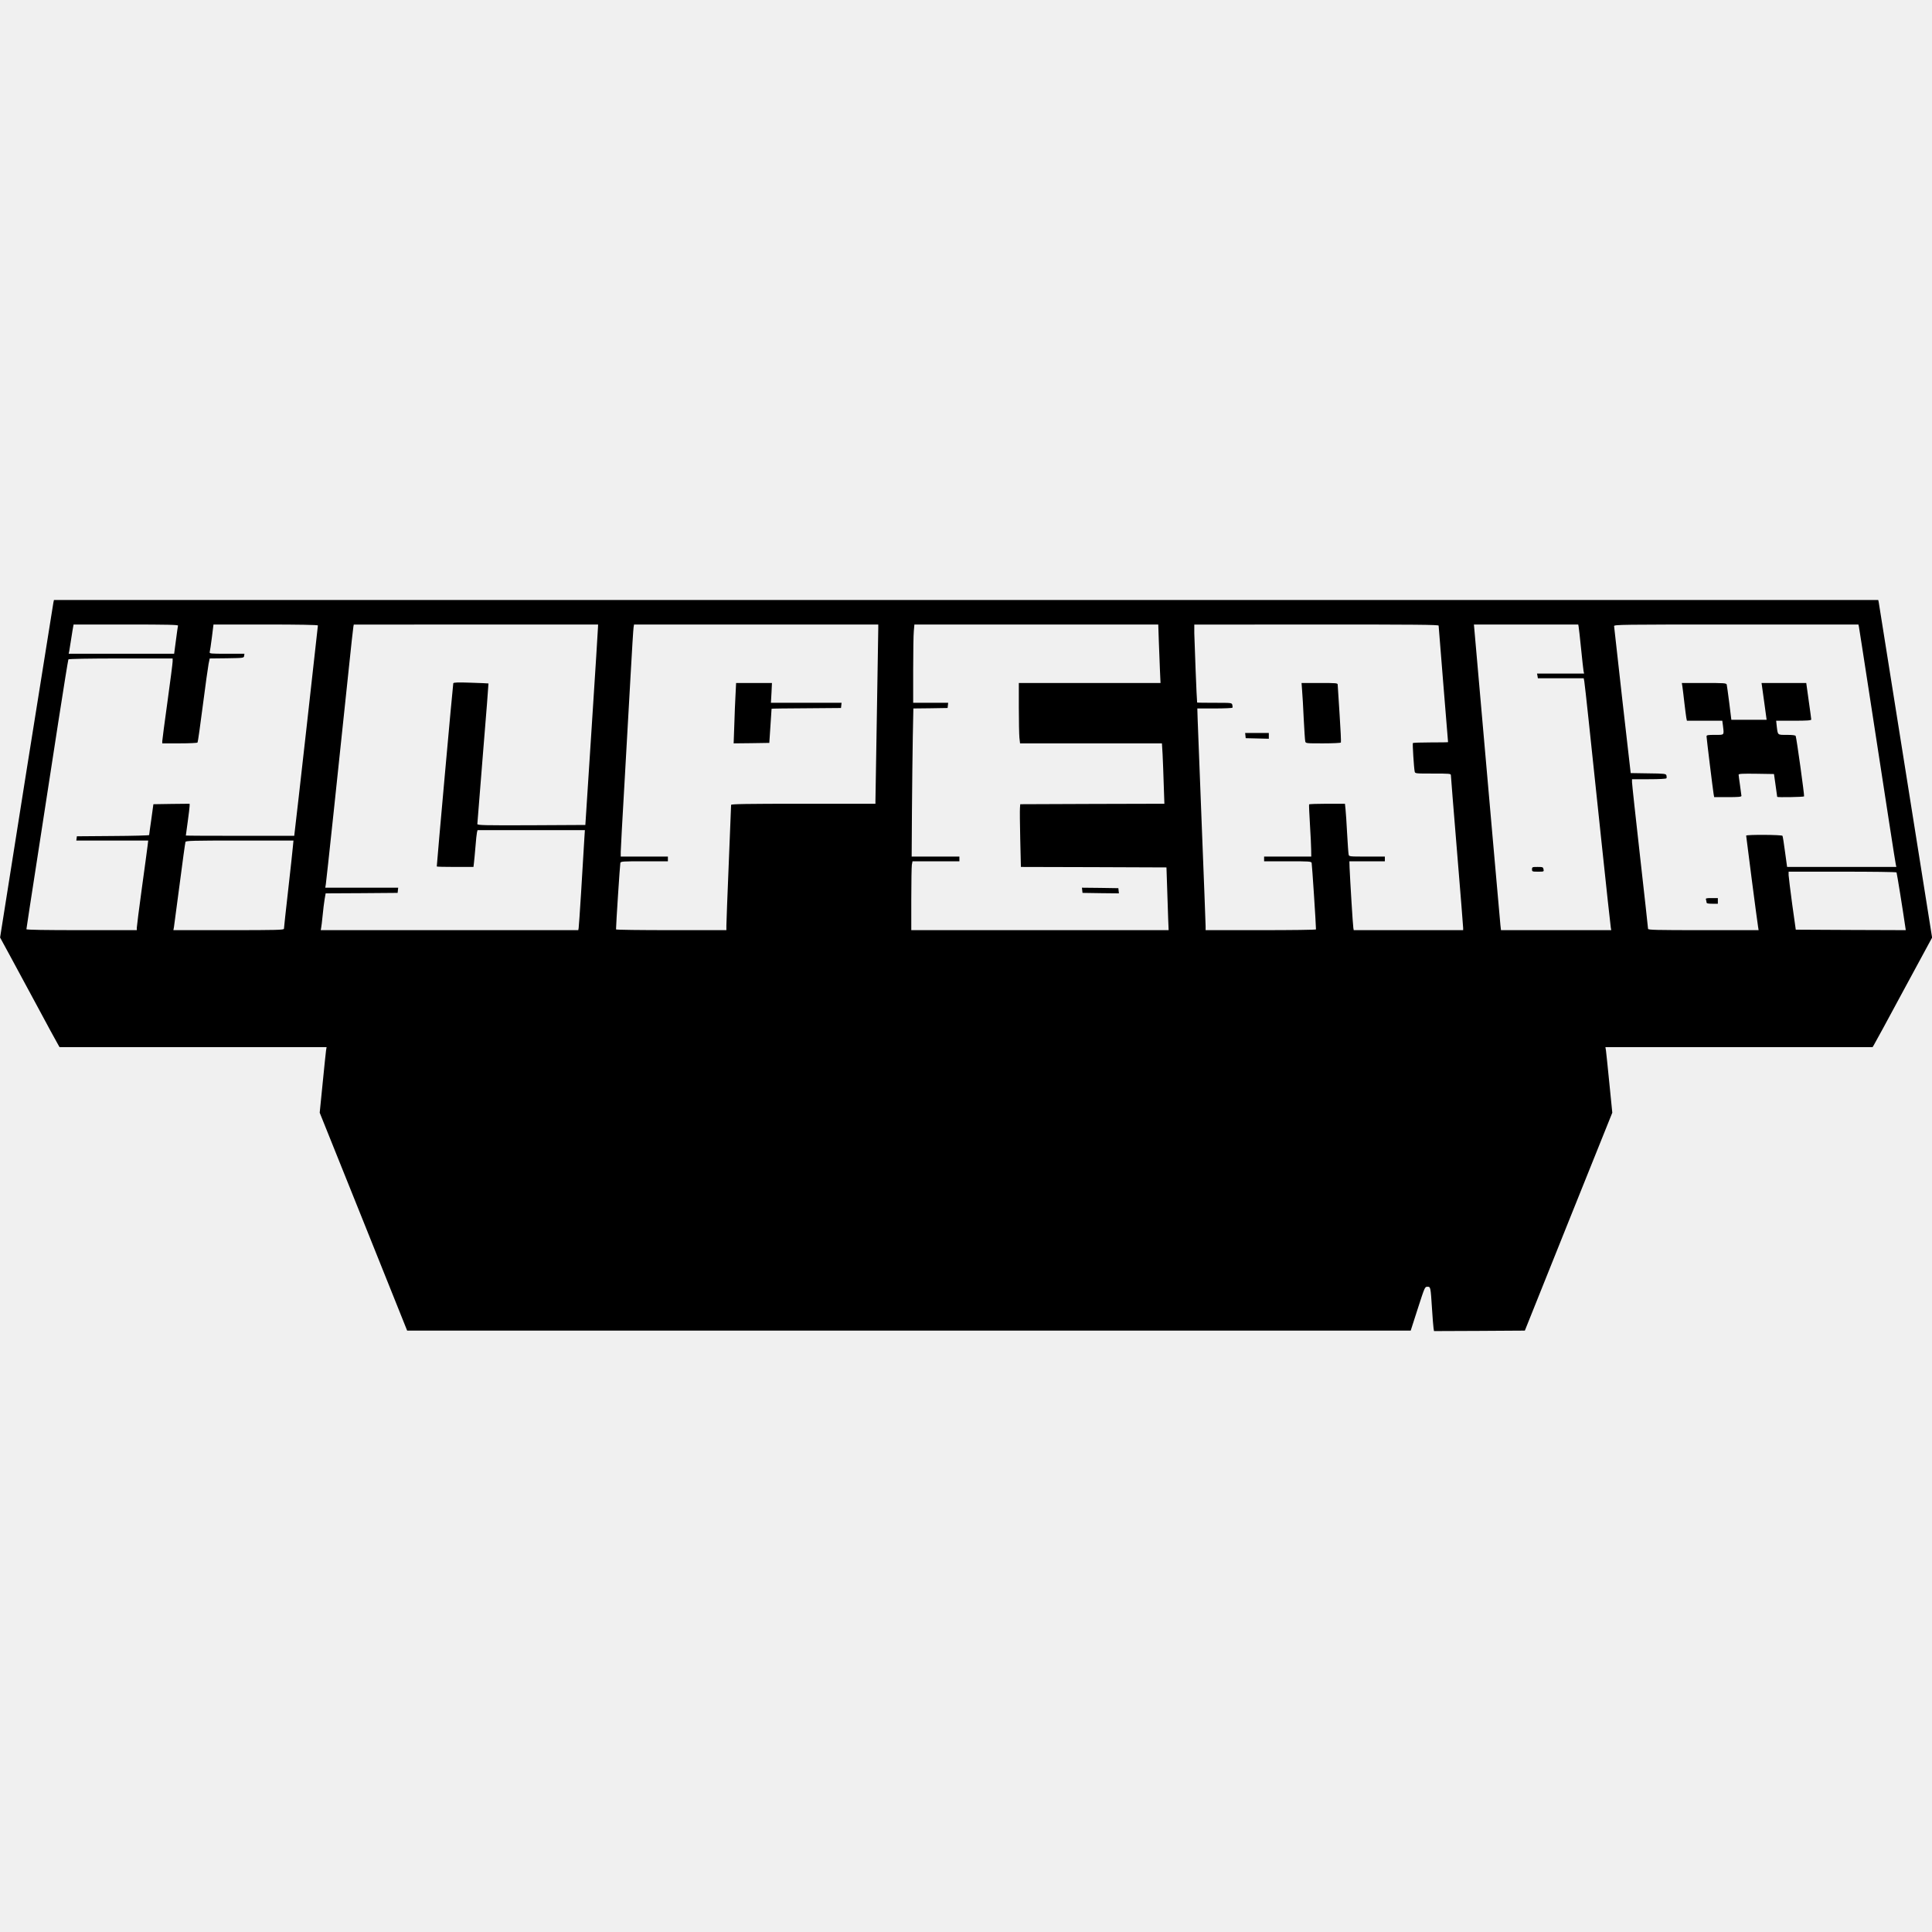
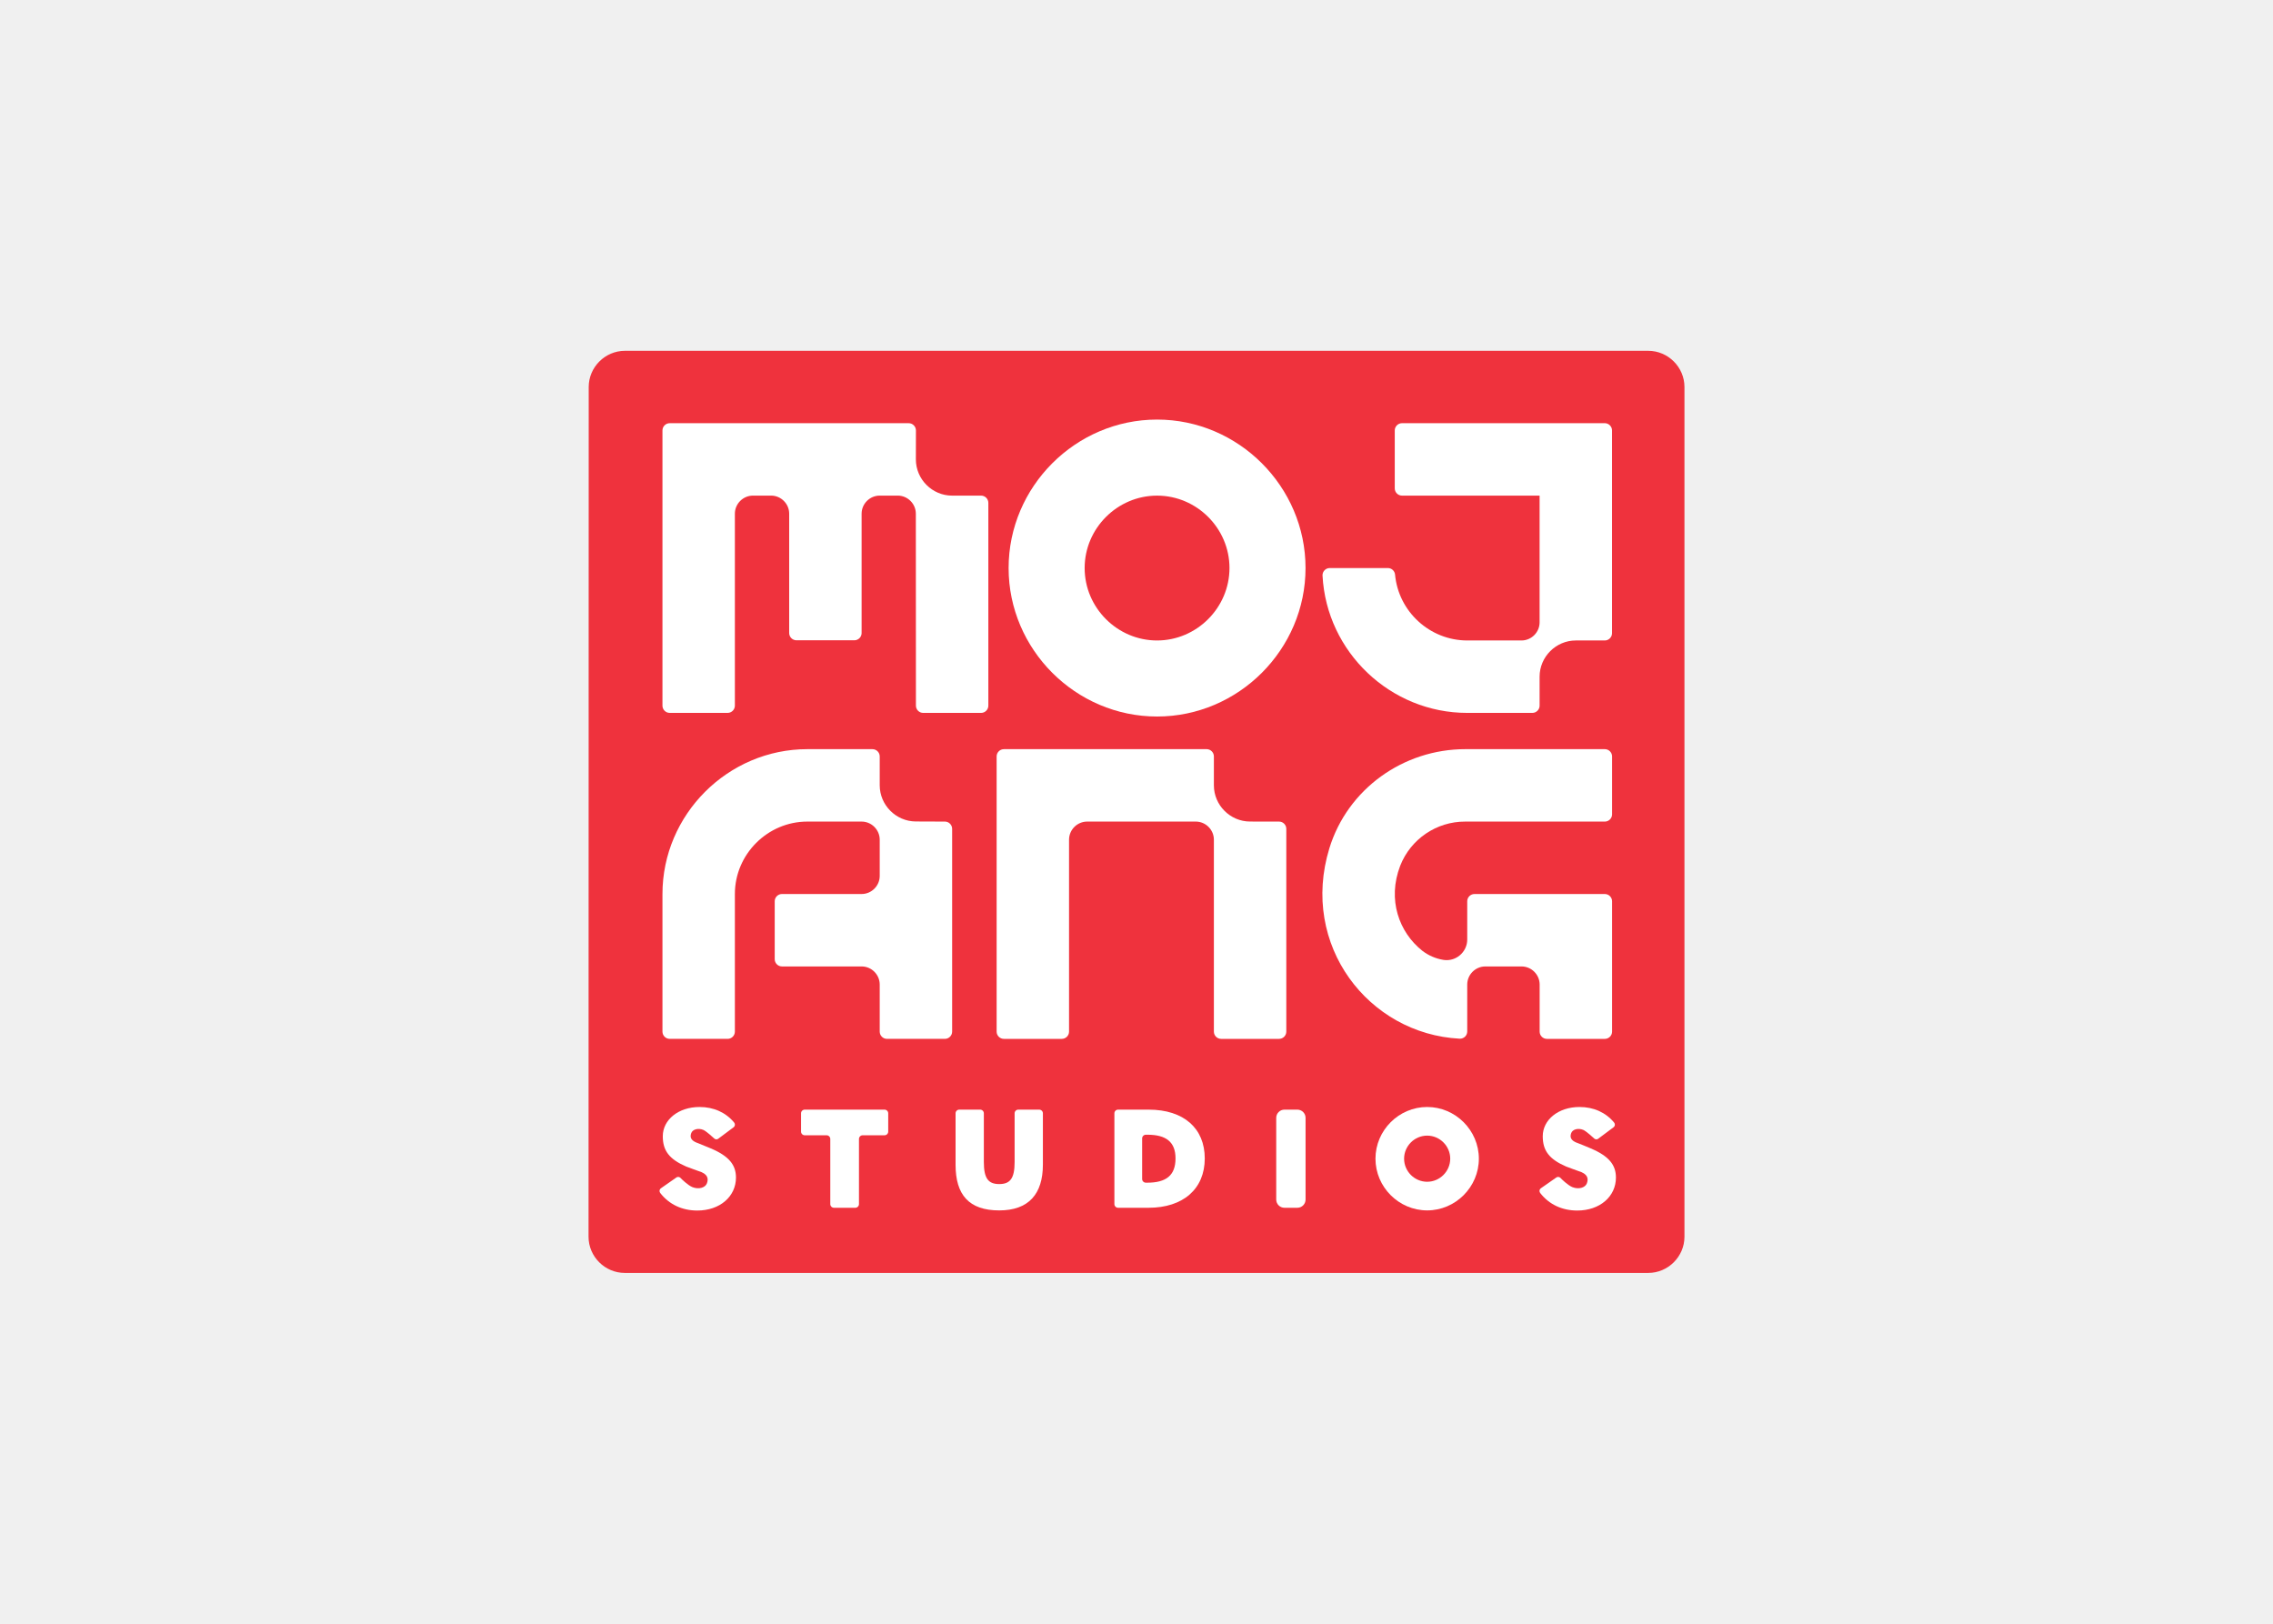
- <svg xmlns="http://www.w3.org/2000/svg" version="1.0" width="2048pt" height="2048pt" viewBox="0 0 2048 2048" preserveAspectRatio="xMidYMid meet">
-   <g transform="translate(0,2048) scale(0.1,-0.1)" fill="#000000" stroke="none">
-     <path d="M566 14093 c-3 -16 -132 -821 -286 -1789 l-279 -1762 113 -208 c62 -115 193 -357 291 -539 97 -181 188 -349 202 -372 l24 -43 1415 0 1416 0 -6 -37 c-3 -21 -19 -177 -36 -348 l-31 -310 464 -1155 463 -1155 5319 0 5319 0 75 233 c74 229 75 232 102 232 34 0 34 0 49 -235 6 -93 13 -185 16 -203 l5 -32 481 2 482 3 463 1155 464 1155 -31 310 c-17 171 -33 327 -36 348 l-6 37 1416 0 1416 0 14 23 c8 12 150 273 315 580 l302 558 -281 1767 c-154 972 -283 1777 -285 1790 l-5 22 -9669 0 -9669 0 -6 -27z m1321 -245 c-2 -7 -12 -77 -22 -155 l-19 -143 -559 0 -559 0 6 28 c3 15 12 74 21 132 9 58 18 115 21 128 l4 22 556 0 c441 0 555 -3 551 -12z m1483 2 c0 -11 -237 -2126 -246 -2187 l-5 -43 -575 0 c-316 0 -574 1 -574 3 0 2 9 68 20 147 11 79 20 154 20 167 l0 23 -192 -2 -192 -3 -22 -160 c-13 -88 -23 -163 -23 -167 -1 -4 -173 -9 -383 -10 l-383 -3 -3 -22 -3 -23 381 0 381 0 -6 -52 c-3 -29 -31 -232 -61 -451 -30 -219 -54 -409 -54 -422 l0 -25 -585 0 c-386 0 -585 3 -585 10 0 6 54 358 120 783 66 424 164 1064 219 1420 55 356 103 652 106 657 4 6 215 10 556 10 l549 0 0 -32 c0 -18 -25 -211 -55 -428 -30 -217 -55 -405 -55 -417 l0 -23 184 0 c102 0 187 4 190 9 4 5 29 182 56 393 27 211 55 409 61 440 l12 58 181 2 c179 3 181 3 184 26 l3 22 -186 0 c-173 0 -186 1 -182 18 3 9 13 79 23 155 l17 137 553 0 c349 0 554 -4 554 -10z m2969 -18 c0 -15 -30 -493 -67 -1062 l-67 -1035 -572 -3 c-499 -2 -573 0 -573 13 0 8 27 346 60 751 34 405 59 738 58 739 -2 1 -85 5 -186 8 -139 5 -184 3 -187 -6 -4 -9 -175 -1915 -175 -1942 0 -3 87 -5 194 -5 l195 0 5 43 c3 23 10 100 16 170 5 71 13 140 16 153 l6 24 569 0 569 0 -5 -77 c-16 -291 -57 -942 -61 -960 l-4 -23 -1365 0 -1365 0 4 23 c3 12 10 72 16 132 6 61 15 138 21 172 l11 63 382 2 381 3 3 28 3 27 -386 0 -387 0 6 38 c6 34 136 1259 242 2272 25 239 47 445 50 457 l4 22 1295 1 1295 0 -1 -28z m2971 -14 c0 -24 -7 -439 -15 -923 -8 -484 -15 -892 -15 -907 l0 -28 -765 0 c-605 0 -765 -3 -765 -12 0 -7 -11 -287 -25 -623 -14 -335 -25 -631 -25 -657 l0 -48 -585 0 c-322 0 -585 3 -585 8 0 53 42 692 46 705 5 16 26 17 255 17 l249 0 0 25 0 25 -250 0 -250 0 0 49 c0 26 18 356 40 732 21 376 51 893 65 1149 14 256 28 480 31 498 l5 32 1294 0 1295 0 0 -42z m2974 -135 c3 -98 9 -238 12 -310 l6 -133 -751 0 -751 0 0 -259 c0 -142 3 -286 6 -320 l7 -61 752 0 752 0 7 -117 c3 -65 9 -209 12 -320 l7 -203 -764 -2 -764 -3 -3 -40 c-2 -22 -1 -172 3 -332 l7 -293 772 -2 771 -3 7 -210 c3 -115 8 -265 11 -332 l5 -123 -1364 0 -1364 0 0 328 c0 180 3 344 6 365 l7 37 248 0 249 0 0 25 0 25 -253 0 -253 0 3 483 c2 265 6 618 9 784 l6 303 182 2 181 3 3 28 3 27 -185 0 -186 0 0 348 c0 191 3 377 7 415 l6 67 1292 0 1293 0 6 -177z m2966 165 c0 -7 23 -287 50 -622 28 -336 50 -611 50 -613 0 -2 -83 -3 -184 -3 -102 0 -187 -3 -189 -7 -5 -8 11 -262 19 -300 4 -23 5 -23 194 -23 174 0 190 -1 190 -17 0 -10 29 -373 65 -808 36 -434 65 -800 65 -812 l0 -23 -580 0 -580 0 -4 23 c-5 23 -35 518 -40 640 l-2 67 188 0 188 0 0 25 0 25 -190 0 c-189 0 -190 0 -194 23 -3 12 -10 112 -16 222 -6 110 -13 226 -17 258 l-6 57 -188 0 c-103 0 -190 -3 -192 -7 -2 -5 2 -100 9 -213 7 -113 13 -235 13 -272 l1 -68 -250 0 -250 0 0 -25 0 -25 249 0 c229 0 250 -1 255 -17 4 -13 46 -652 46 -705 0 -5 -263 -8 -585 -8 l-585 0 0 40 c0 23 -18 494 -40 1048 -22 554 -42 1064 -44 1135 l-4 127 183 0 c101 0 186 4 189 8 3 5 2 18 -1 30 -5 22 -9 22 -189 22 -101 0 -184 1 -184 3 -4 16 -29 666 -30 734 l0 92 1295 1 c1042 0 1295 -2 1295 -12z m1484 -10 c3 -13 14 -117 26 -233 12 -115 23 -222 26 -237 l6 -28 -250 0 -249 0 5 -25 4 -25 243 0 243 0 6 -31 c3 -17 24 -202 46 -412 22 -210 83 -785 135 -1277 52 -492 97 -907 100 -922 l5 -28 -585 0 -584 0 -6 53 c-3 28 -39 435 -80 902 -135 1537 -195 2220 -198 2253 l-3 32 553 0 553 0 4 -22z m2971 0 c2 -13 48 -302 100 -643 206 -1340 285 -1851 291 -1877 l6 -28 -579 0 -579 0 -22 160 c-11 88 -24 165 -27 170 -7 12 -385 14 -385 2 0 -11 118 -920 126 -964 l6 -38 -586 0 c-502 0 -586 2 -586 14 0 8 -38 354 -85 770 -47 415 -85 768 -85 785 l0 31 179 0 c110 0 182 4 186 10 3 6 3 19 0 30 -6 18 -17 20 -193 22 l-186 3 -88 770 c-48 424 -87 778 -88 788 0 16 68 17 1295 17 l1295 0 5 -22z m-16600 -2330 c-3 -35 -25 -242 -50 -460 -25 -219 -45 -405 -45 -413 0 -13 -71 -15 -586 -15 l-586 0 6 33 c3 17 30 224 61 459 30 235 58 434 61 443 5 13 71 15 576 15 l569 0 -6 -62z m16999 -276 c4 -6 69 -411 91 -565 l7 -47 -583 2 -583 3 -38 270 c-20 149 -37 287 -38 308 l0 37 569 0 c314 0 572 -3 575 -8z" />
-     <path d="M7797 13118 c-4 -68 -10 -212 -13 -321 l-7 -197 189 2 189 3 12 180 c6 99 12 181 12 182 1 2 166 4 369 5 l367 3 3 28 3 27 -374 0 -375 0 6 105 5 105 -190 0 -190 0 -6 -122z" />
-     <path d="M11472 11043 l3 -28 193 -3 193 -2 -3 27 -3 28 -193 3 -193 2 3 -27z" />
-     <path d="M13803 13158 c4 -46 12 -180 17 -298 6 -118 13 -225 16 -237 4 -23 6 -23 189 -23 101 0 186 4 189 9 3 4 -3 141 -14 302 -11 162 -20 302 -20 312 0 16 -16 17 -191 17 l-192 0 6 -82z" />
-     <path d="M13202 12683 l3 -28 123 -3 122 -3 0 31 0 30 -126 0 -125 0 3 -27z" />
-     <path d="M16240 11265 c0 -24 2 -25 64 -25 62 0 63 0 58 25 -4 23 -8 25 -63 25 -56 0 -59 -1 -59 -25z" />
-     <path d="M17834 13203 c3 -21 13 -99 21 -173 9 -74 18 -147 21 -162 l6 -28 187 0 188 0 7 -52 c12 -105 18 -98 -84 -98 -76 0 -90 -2 -90 -16 0 -19 67 -563 75 -611 l6 -33 144 0 c110 0 145 3 145 13 0 6 -7 57 -15 112 -8 55 -15 106 -15 113 0 10 41 12 188 10 l187 -3 17 -120 c9 -66 17 -121 17 -122 2 -7 280 -2 285 5 5 8 -79 615 -89 640 -3 8 -31 12 -94 12 -101 0 -95 -5 -107 93 l-6 57 186 0 c142 0 186 3 186 13 0 6 -12 96 -27 200 l-26 187 -237 0 -237 0 4 -27 c2 -16 14 -103 27 -195 l23 -168 -187 0 -187 0 -22 178 c-12 97 -25 185 -27 195 -5 16 -25 17 -241 17 l-235 0 6 -37z" />
-     <path d="M18084 10944 c3 -9 6 -22 6 -30 0 -10 15 -14 60 -14 l60 0 0 30 0 30 -66 0 c-56 0 -65 -2 -60 -16z" />
+ <svg xmlns="http://www.w3.org/2000/svg" clip-rule="evenodd" fill-rule="evenodd" stroke-linejoin="round" stroke-miterlimit="2" viewBox="0 0 560 400">
+   <path d="m1209.71 287.26h-565.21c-10.97 0-19.997 9.025-19.999 19.995l-.092 469.25v.004c0 10.971 9.028 19.999 19.999 19.999h565.302c10.97 0 20-9.028 20-19.999v-469.25c0-10.971-9.03-19.999-20-19.999z" fill="#ef323d" fill-rule="nonzero" transform="matrix(.446061 0 0 .446061 -133.5246 -41.71338)" />
+   <g fill="#fff" transform="matrix(.446061 0 0 .446061 144.987 86.4221)">
+     <path d="m787.901 706.33h-44.101c-1.111 0-2.025.914-2.025 2.025v10.111c0 1.111.914 2.026 2.025 2.026h12.102c1.111 0 2.025.914 2.025 2.025v35.986c0 1.111.914 2.025 2.026 2.025h11.796c1.111 0 2.025-.914 2.025-2.025v-35.986c0-1.111.914-2.025 2.025-2.025h12.102c1.111 0 2.025-.915 2.025-2.026v-10.111c0-1.111-.914-2.025-2.025-2.025z" fill-rule="nonzero" transform="translate(-624.38 -287.26)" />
+     <path d="m933.76 706.33h-16.883c-1.111 0-2.025.914-2.025 2.025v50.148c0 1.111.914 2.026 2.025 2.026h16.806c19.137 0 31.079-10.411 31.079-27.252 0-16.535-11.482-26.946-31.003-26.946zm-.786 40.343h-.743c-1.12.009-2.049-.905-2.058-2.025v-22.436c.009-1.12.938-2.034 2.058-2.025h.899c10.269 0 15.482 3.981 15.482 13.09 0 9.416-5.213 13.397-15.637 13.397z" fill-rule="nonzero" transform="translate(-624.38 -287.26)" />
+     <path d="m396.059 423.61c0-2.506-2.034-4.54-4.54-4.54h-7.129c-2.506 0-4.54 2.034-4.54 4.54v45.118c0 2.506 2.034 4.54 4.54 4.54h7.129c2.506 0 4.54-2.034 4.54-4.54z" />
+     <g fill-rule="nonzero" transform="translate(-624.38 -287.26)">
+       <path d="m873.33 706.33h-11.566c-1.111 0-2.025.914-2.025 2.025v26.911c0 9.034-2.45 12.172-8.497 12.172-6.048 0-8.497-3.138-8.497-12.172v-26.911c0-1.111-.915-2.025-2.025-2.025h-11.567c-1.11 0-2.025.914-2.025 2.025v28.442c0 16.612 7.426 25.186 24.114 25.186 16.229 0 24.114-9.033 24.114-25.262v-28.365c0-1.111-.914-2.025-2.025-2.025 0 0-.001-.001-.001-.001z" />
+       <path d="m691.98 727.76c-1.674-.717-6.278-2.628-6.909-2.833-4.477-1.454-4.689-3.583-3.944-5.632.744-2.048 3.758-2.959 6.638-1.788 1.546.629 5.383 4.108 5.8 4.515.278.324.647.558 1.059.67.509.107 1.04-.01 1.457-.321l8.433-6.295c.46-.343.731-.885.731-1.458 0-.423-.147-.833-.416-1.159-4.591-5.547-11.244-8.588-19.126-8.588-11.636 0-20.286 7.043-20.286 16.153 0 7.956 3.557 12.661 12.88 16.712 2.411.851 5.515 2.118 6.757 2.484 5.432 1.598 5.64 4.31 4.745 6.775s-4.507 3.523-7.987 2.151c-2.429-.957-6.232-4.632-6.497-5-.256-.303-.603-.514-.99-.601l-.027-.006c-.489-.104-1 0-1.41.287l-8.487 5.922c-.486.34-.777.898-.777 1.492 0 .402.133.793.379 1.112 4.907 6.347 12.099 9.703 20.475 9.703 12.478 0 21.358-7.731 21.358-18.219 0-6.889-3.752-11.788-13.856-16.076z" />
+       <path d="m1087.6 704.87c-15.66 0-28.55 12.889-28.55 28.553s12.89 28.553 28.55 28.553 28.55-12.889 28.55-28.553-12.89-28.553-28.55-28.553zm0 41.296c-6.99 0-12.74-5.752-12.74-12.742s5.75-12.742 12.74-12.742 12.74 5.752 12.74 12.742c-.01 6.987-5.75 12.734-12.74 12.742z" />
+       <path d="m1178 727.76c-1.67-.717-6.28-2.628-6.91-2.833-4.48-1.454-4.69-3.583-3.94-5.632.74-2.048 3.75-2.959 6.64-1.788 1.54.629 5.38 4.108 5.8 4.515.27.324.64.558 1.05.67.51.107 1.04-.01 1.46-.321l8.43-6.295c.46-.343.74-.885.74-1.458 0-.423-.15-.833-.42-1.159-4.59-5.547-11.24-8.588-19.13-8.588-11.63 0-20.28 7.043-20.28 16.153 0 7.956 3.55 12.661 12.88 16.712 2.41.851 5.51 2.118 6.75 2.484 5.44 1.598 5.64 4.31 4.75 6.775-.9 2.465-4.51 3.523-7.99 2.151-2.43-.957-6.23-4.632-6.49-5-.26-.303-.61-.514-.99-.601l-.03-.006c-.49-.104-1 0-1.41.287l-8.49 5.922c-.49.34-.78.898-.78 1.492 0 .402.14.793.38 1.112 4.91 6.347 12.1 9.703 20.48 9.703 12.48 0 21.36-7.731 21.36-18.219 0-6.889-3.76-11.788-13.86-16.076z" />
+       <path d="m938.42 325.23c-44.982 0-81.997 37.015-81.997 81.997s37.015 81.997 81.997 81.997 82-37.015 82-81.997-37.018-81.997-82-81.997zm0 122c-21.943 0-39.999-18.056-39.999-39.999s18.056-39.999 39.999-39.999 39.999 18.056 39.999 39.999c-.025 21.933-18.066 39.974-39.999 39.999z" />
+       <path d="m1185.7 327.23h-112c-2.19 0-4 1.806-4 4v31.999c0 2.194 1.81 4 4 4h76v69.997c0 5.485-4.52 9.999-10 9.999v.001h-30c-20.59-.025-37.97-15.914-39.84-36.413-.2-2.029-1.93-3.594-3.96-3.585h-32.08c-.01 0-.03 0-.04 0-2.18 0-3.98 1.796-3.98 3.978 0 .068.01.136.01.205 2.21 42.25 37.58 75.813 79.89 75.814h36c2.19 0 4-1.806 4-4v-16c0-10.971 9.03-19.999 20-19.999h16c2.19 0 4-1.806 4-4v-112c0-2.194-1.81-4-4-4z" />
+       <path d="m841.227 367.227-16.027.003c-10.971 0-19.999-9.028-19.999-19.999 0-.013 0-.027 0-.04l.032-15.96c0-2.194-1.806-4-4-4h-132c-2.194 0-4 1.806-4 4v151.99c0 2.194 1.806 4 4 4h31.999c2.194 0 4-1.806 4-4v-106c0-5.486 4.514-10 9.999-10h10c5.486 0 10 4.514 10 10v65.901c0 2.194 1.805 4 3.999 4h32c2.194 0 3.999-1.806 3.999-4v-65.901c0-5.486 4.514-10 10-10h9.955c5.484 0 9.997 4.512 9.999 9.996l.045 106.01c0 2.194 1.806 4 4 4h31.999c2.194 0 4-1.806 4-4v-112c0-2.194-1.806-4-4-4z" />
+       <path d="m853.8 507.25h112c2.194 0 4 1.806 4 4v15.978c0 10.961 9.012 19.985 19.973 19.999l16.027.021c2.19 0 4 1.806 4 4v112c0 2.194-1.81 4-4 4h-32c-2.194 0-4-1.806-4-4v-106c0-5.483-4.51-9.996-9.994-9.999h-60.01c-5.483.003-9.993 4.516-9.993 9.999v106c0 2.194-1.806 4-4 4h-31.999c-2.194 0-4-1.806-4-4v-151.99c0-2.194 1.806-4 4-4 0 0-.004-.008-.004-.008z" />
+       <path d="m821.23 547.25-16.078-.063c-10.942-.043-19.921-9.057-19.921-19.999v-15.937c0-2.194-1.806-4-4-4h-35.999c-43.885 0-79.997 36.112-79.997 79.997v75.997c0 2.194 1.806 4 4 4h31.999c2.194 0 4-1.806 4-4v-75.997c0-21.942 18.056-39.998 39.999-39.998h30.005c5.483.003 9.993 4.516 9.993 9.999v19.999c0 5.486-4.514 10-9.999 10h-43.998c-2.194 0-4 1.806-4 4v31.999c0 2.194 1.806 4 4 4h44.004c5.483.003 9.993 4.516 9.993 9.999v26c0 2.194 1.806 4 4 4h31.999c2.194 0 4-1.806 4-4v-112c0-2.194-1.805-4-4-4z" />
+       <path d="m1108.6 547.25h77.13c2.19 0 4-1.805 4-4v-32c0-2.194-1.81-4-4-4h-77.06c-34.27 0-65.04 22.002-75.09 54.766-16.38 53.455 21.65 102.54 71.97 105.13.07.003.13.005.2.005 2.18 0 3.98-1.795 3.98-3.977 0-.013 0-.025 0-.038v-25.884c0-5.484 4.51-9.997 9.99-10h20.01c5.48.003 10 4.516 10 10v26.001c0 2.194 1.8 4 4 4h32c2.19 0 4-1.806 4-4v-72.001c0-2.194-1.81-4-4-4h-72c-2.2 0-4 1.806-4 4v21.128.018c0 6.237-5.14 11.368-11.37 11.368-.66 0-1.32-.057-1.97-.171-4.15-.699-8.08-2.403-11.42-4.963-12.95-10.246-19.45-28.285-12.27-46.97 5.76-14.741 20.07-24.473 35.9-24.409" />
+     </g>
  </g>
</svg>
